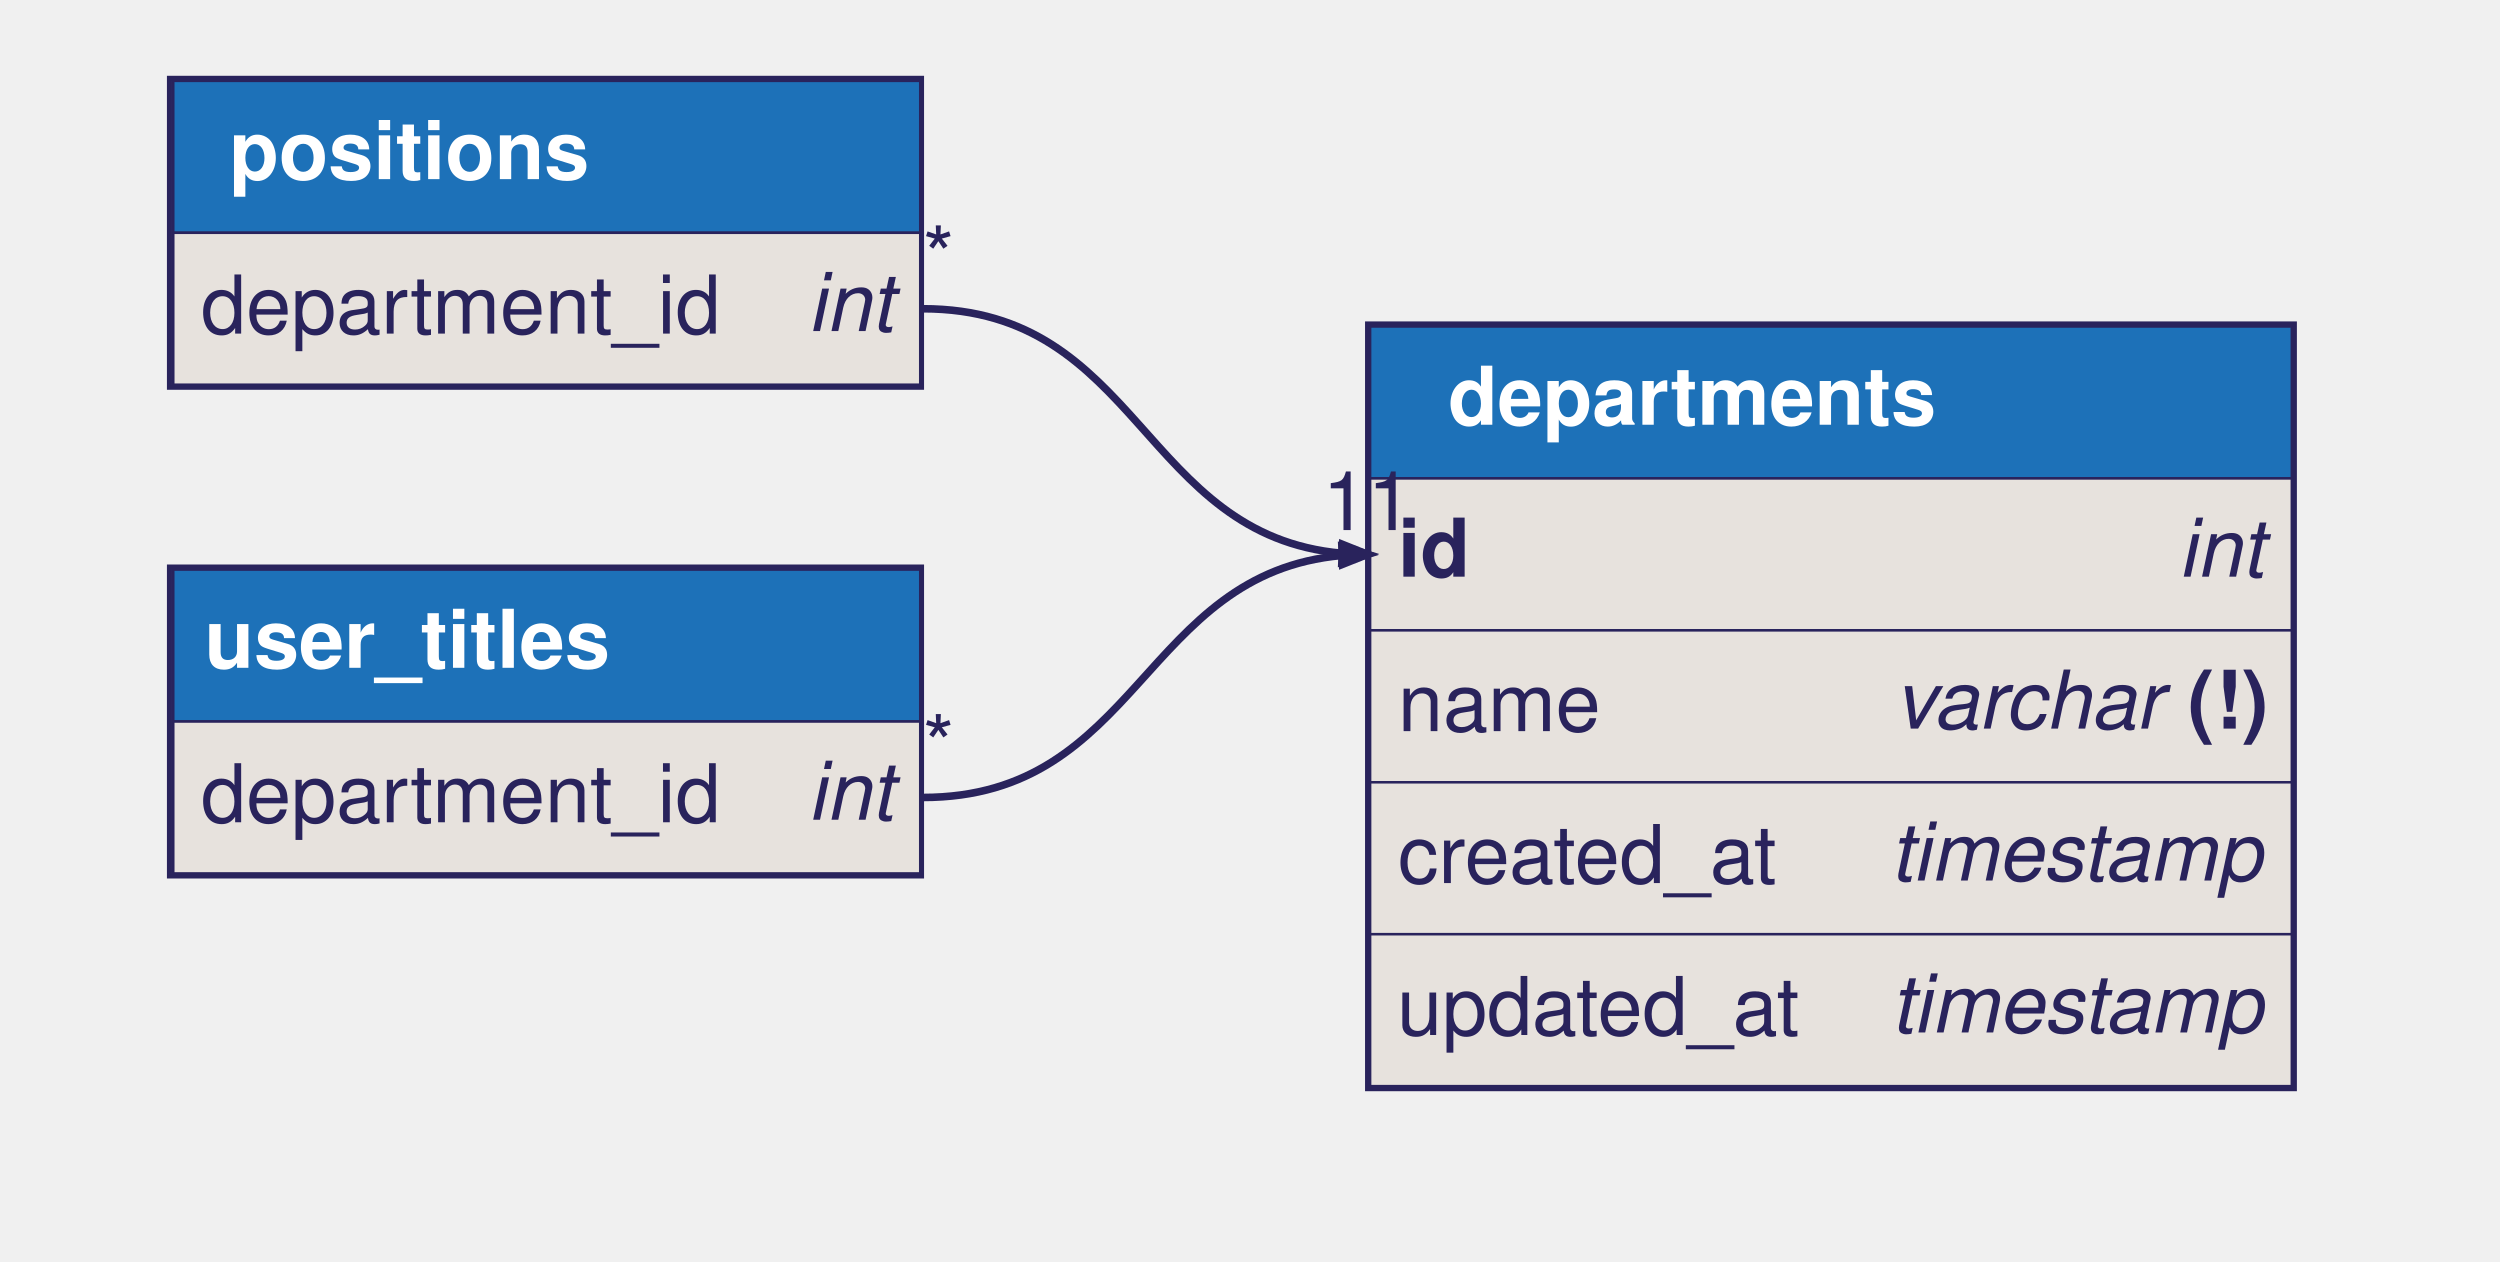
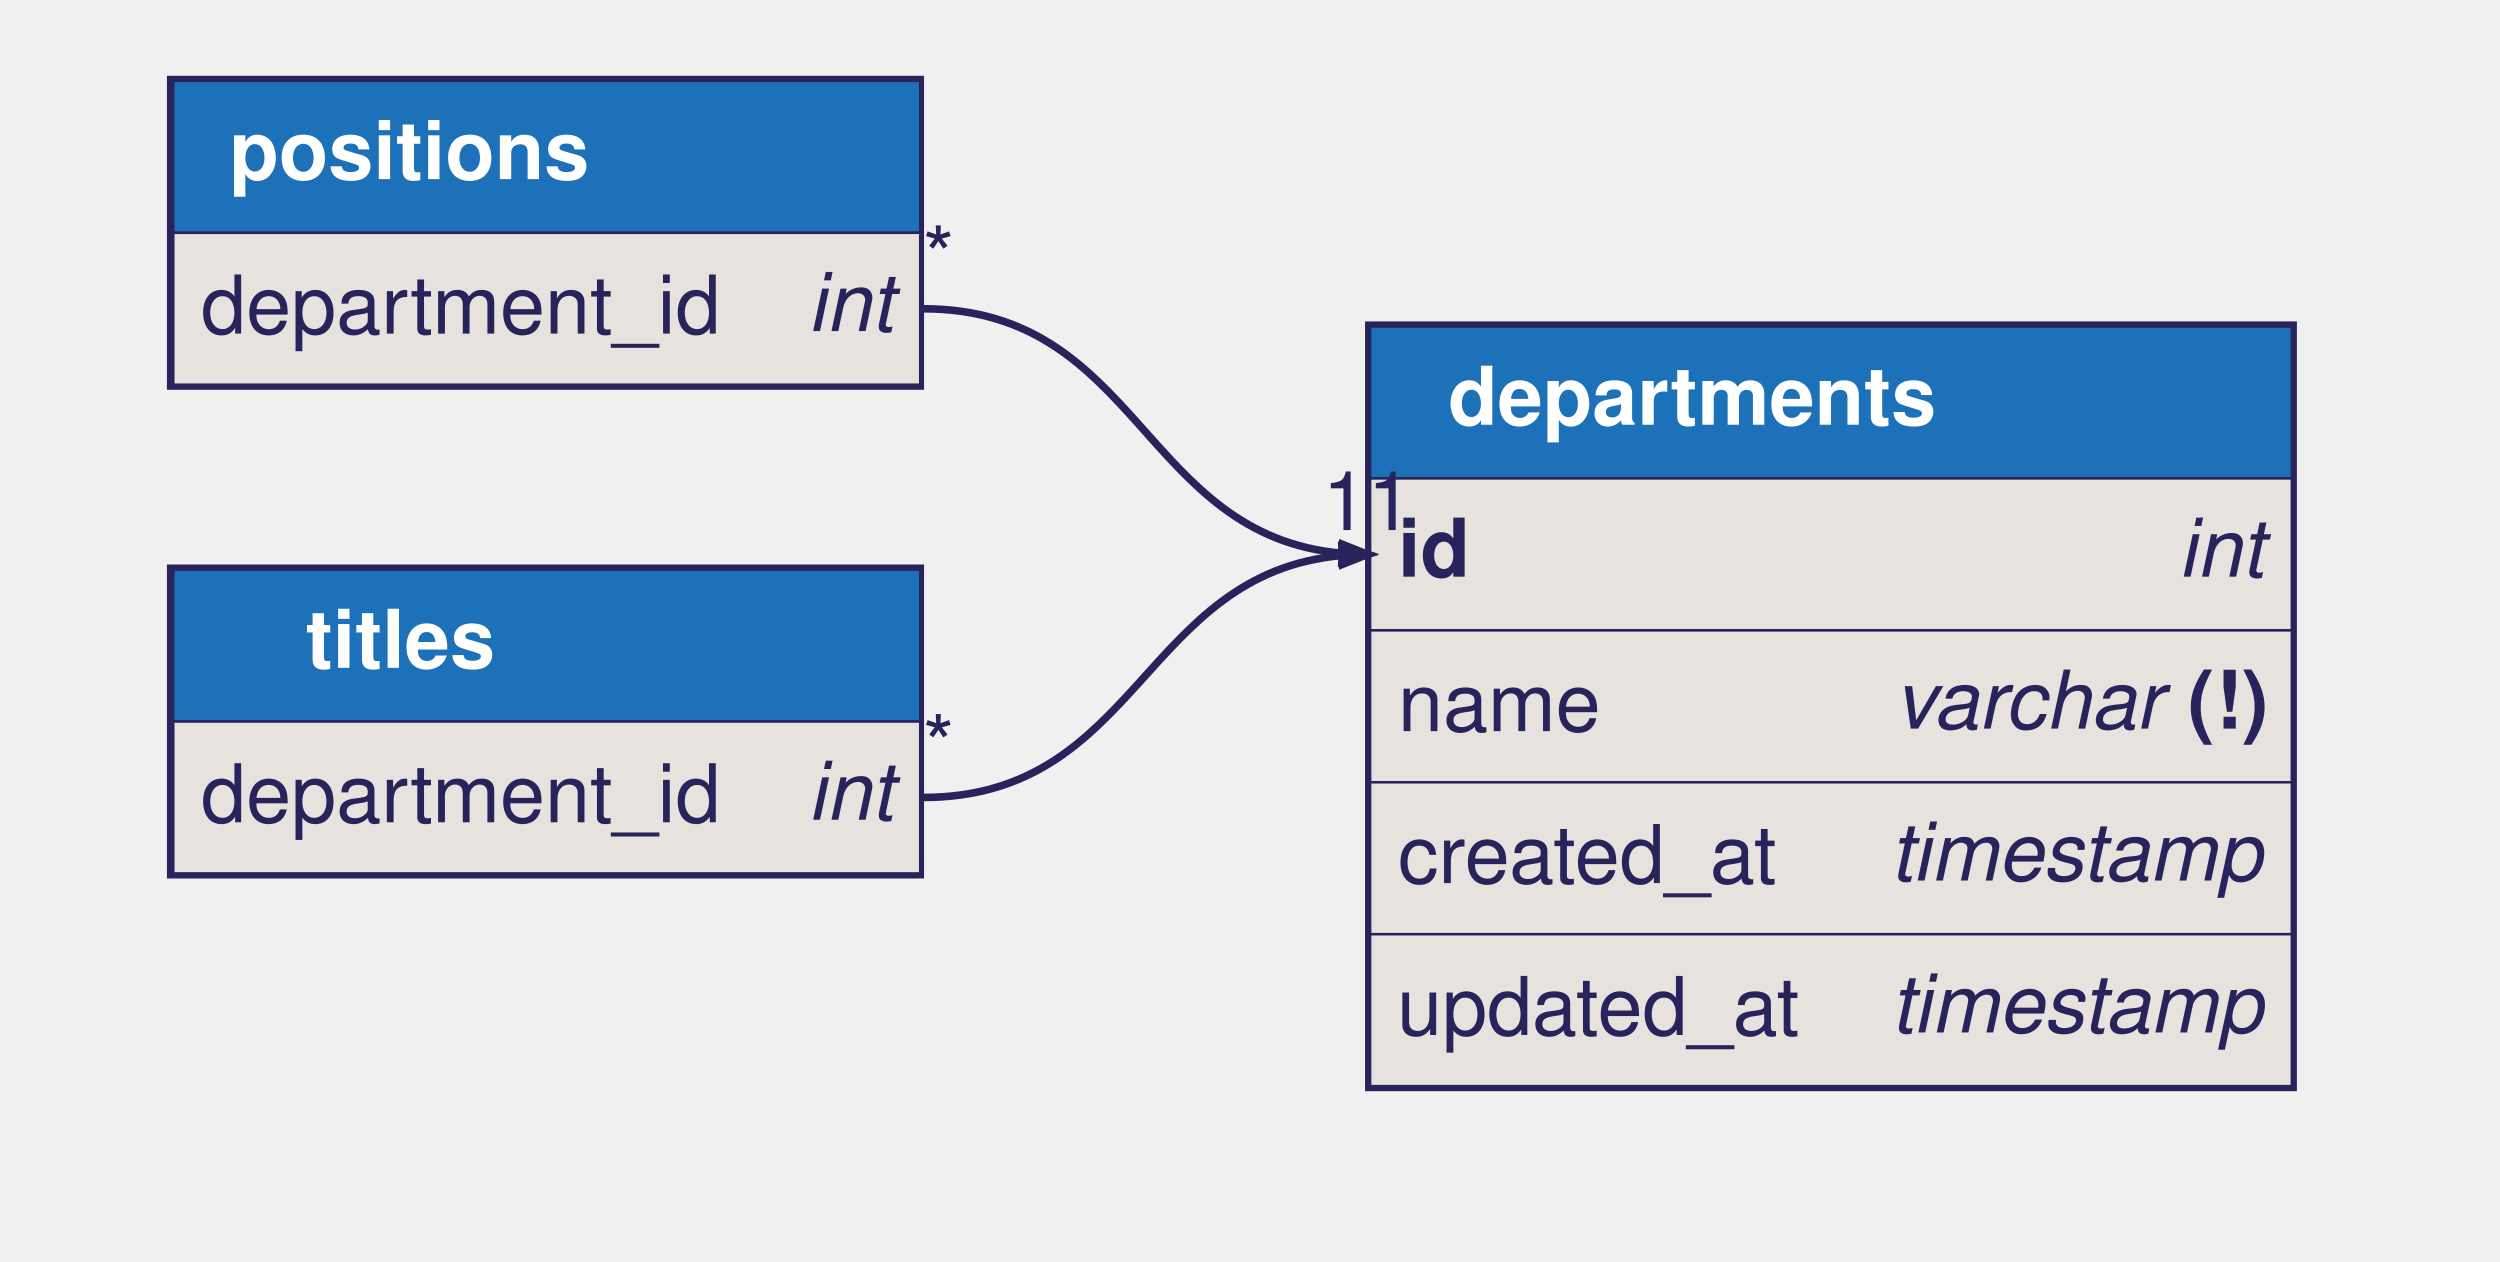
<svg xmlns="http://www.w3.org/2000/svg" width="987pt" height="498pt" viewBox="0.00 0.00 987.28 497.64">
  <g id="graph0" class="graph" transform="scale(1 1) rotate(0) translate(4 493.64)">
    <g id="departments" class="node">
      <ellipse fill="none" stroke="black" stroke-width="0" cx="719.07" cy="-214.96" rx="260.43" ry="214.92" />
      <polygon fill="#1d71b8" stroke="transparent" points="537.07,-304.96 537.07,-364.96 901.07,-364.96 901.07,-304.96 537.07,-304.96" />
      <polygon fill="none" stroke="#29235c" points="537.07,-304.96 537.07,-364.96 901.07,-364.96 901.07,-304.96 537.07,-304.96" />
      <text text-anchor="start" x="567.9" y="-326.16" font-family="Helvetica,sans-Serif" font-weight="bold" font-size="32.00" fill="#ffffff">       departments       </text>
      <polygon fill="#e7e2dd" stroke="transparent" points="537.07,-244.96 537.07,-304.96 901.07,-304.96 901.07,-244.96 537.07,-244.96" />
      <polygon fill="none" stroke="#29235c" points="537.07,-244.96 537.07,-304.96 901.07,-304.96 901.07,-244.96 537.07,-244.96" />
      <text text-anchor="start" x="548.07" y="-266.16" font-family="Helvetica,sans-Serif" font-weight="bold" font-size="32.00" fill="#29235c">id</text>
      <text text-anchor="start" x="572.95" y="-266.16" font-family="Helvetica,sans-Serif" font-size="32.00" fill="#29235c">    </text>
      <text text-anchor="start" x="856.28" y="-266.16" font-family="Helvetica,sans-Serif" font-style="italic" font-size="32.00" fill="#29235c">int</text>
      <polygon fill="#e7e2dd" stroke="transparent" points="537.07,-184.96 537.07,-244.96 901.07,-244.96 901.07,-184.96 537.07,-184.96" />
      <polygon fill="none" stroke="#29235c" points="537.07,-184.96 537.07,-244.96 901.07,-244.96 901.07,-184.96 537.07,-184.96" />
      <text text-anchor="start" x="548.07" y="-205.16" font-family="Helvetica,sans-Serif" font-size="32.00" fill="#29235c">name    </text>
      <text text-anchor="start" x="744.3" y="-206.16" font-family="Helvetica,sans-Serif" font-style="italic" font-size="32.00" fill="#29235c">varchar</text>
      <text text-anchor="start" x="850.97" y="-206.16" font-family="Helvetica,sans-Serif" font-size="32.00" fill="#29235c"> </text>
      <text text-anchor="start" x="859.87" y="-206.16" font-family="Helvetica,sans-Serif" font-weight="bold" font-size="32.00" fill="#29235c">(!)</text>
      <polygon fill="#e7e2dd" stroke="transparent" points="537.07,-124.96 537.07,-184.96 901.07,-184.96 901.07,-124.96 537.07,-124.96" />
      <polygon fill="none" stroke="#29235c" points="537.07,-124.96 537.07,-184.96 901.07,-184.96 901.07,-124.96 537.07,-124.96" />
      <text text-anchor="start" x="548.07" y="-145.16" font-family="Helvetica,sans-Serif" font-size="32.00" fill="#29235c">created_at    </text>
      <text text-anchor="start" x="742.51" y="-146.16" font-family="Helvetica,sans-Serif" font-style="italic" font-size="32.00" fill="#29235c">timestamp</text>
      <polygon fill="#e7e2dd" stroke="transparent" points="537.07,-64.96 537.07,-124.96 901.07,-124.96 901.07,-64.96 537.07,-64.96" />
      <polygon fill="none" stroke="#29235c" points="537.07,-64.96 537.07,-124.96 901.07,-124.96 901.07,-64.96 537.07,-64.96" />
      <text text-anchor="start" x="547.73" y="-85.16" font-family="Helvetica,sans-Serif" font-size="32.00" fill="#29235c">updated_at    </text>
      <text text-anchor="start" x="742.79" y="-86.16" font-family="Helvetica,sans-Serif" font-style="italic" font-size="32.00" fill="#29235c">timestamp</text>
      <polygon fill="none" stroke="#29235c" stroke-width="2" points="536.07,-63.96 536.07,-365.96 902.07,-365.96 902.07,-63.96 536.07,-63.96" />
    </g>
    <g id="positions" class="node">
      <ellipse fill="none" stroke="black" stroke-width="0" cx="211.42" cy="-401.96" rx="211.35" ry="87.86" />
      <polygon fill="#1d71b8" stroke="transparent" points="64.42,-401.96 64.42,-461.96 359.42,-461.96 359.42,-401.96 64.42,-401.96" />
      <polygon fill="none" stroke="#29235c" points="64.42,-401.96 64.42,-461.96 359.42,-461.96 359.42,-401.96 64.42,-401.96" />
      <text text-anchor="start" x="86.55" y="-423.16" font-family="Helvetica,sans-Serif" font-weight="bold" font-size="32.00" fill="#ffffff">       positions       </text>
      <polygon fill="#e7e2dd" stroke="transparent" points="64.42,-341.96 64.42,-401.96 359.42,-401.96 359.42,-341.96 64.42,-341.96" />
      <polygon fill="none" stroke="#29235c" points="64.42,-341.96 64.42,-401.96 359.42,-401.96 359.42,-341.96 64.42,-341.96" />
      <text text-anchor="start" x="75.39" y="-362.16" font-family="Helvetica,sans-Serif" font-size="32.00" fill="#29235c">department_id    </text>
      <text text-anchor="start" x="315.03" y="-363.16" font-family="Helvetica,sans-Serif" font-style="italic" font-size="32.00" fill="#29235c">int</text>
      <polygon fill="none" stroke="#29235c" stroke-width="2" points="62.92,-340.96 62.92,-462.96 359.92,-462.96 359.92,-340.96 62.92,-340.96" />
    </g>
    <g id="edge2" class="edge">
      <path fill="none" stroke="#29235c" stroke-width="3" d="M360.42,-371.96C446.12,-371.96 446.96,-282.39 526.02,-275.39" />
      <polygon fill="#29235c" stroke="#29235c" stroke-width="3" points="526.23,-278.89 536.07,-274.96 525.92,-271.89 526.23,-278.89" />
      <text text-anchor="middle" x="527.17" y="-284.56" font-family="Helvetica,sans-Serif" font-size="32.00" fill="#29235c">1</text>
      <text text-anchor="middle" x="366.65" y="-381.56" font-family="Helvetica,sans-Serif" font-size="32.00" fill="#29235c">*</text>
    </g>
-     <g id="user_titles" class="node">
+     <g id="titles" class="node">
      <ellipse fill="none" stroke="black" stroke-width="0" cx="211.42" cy="-208.96" rx="211.35" ry="87.86" />
      <polygon fill="#1d71b8" stroke="transparent" points="64.42,-208.96 64.42,-268.96 359.42,-268.96 359.42,-208.96 64.42,-208.96" />
      <polygon fill="none" stroke="#29235c" points="64.42,-208.96 64.42,-268.96 359.42,-268.96 359.42,-208.96 64.42,-208.96" />
-       <text text-anchor="start" x="76.78" y="-230.16" font-family="Helvetica,sans-Serif" font-weight="bold" font-size="32.00" fill="#ffffff">       user_titles       </text>
+       <text text-anchor="start" x="116.79" y="-230.16" font-family="Helvetica,sans-Serif" font-weight="bold" font-size="32.00" fill="#ffffff">       titles       </text>
      <polygon fill="#e7e2dd" stroke="transparent" points="64.42,-148.96 64.42,-208.96 359.42,-208.96 359.42,-148.96 64.42,-148.96" />
      <polygon fill="none" stroke="#29235c" points="64.42,-148.96 64.42,-208.96 359.42,-208.96 359.42,-148.96 64.42,-148.96" />
      <text text-anchor="start" x="75.39" y="-169.16" font-family="Helvetica,sans-Serif" font-size="32.00" fill="#29235c">department_id    </text>
      <text text-anchor="start" x="315.03" y="-170.16" font-family="Helvetica,sans-Serif" font-style="italic" font-size="32.00" fill="#29235c">int</text>
      <polygon fill="none" stroke="#29235c" stroke-width="2" points="62.92,-147.96 62.92,-269.96 359.92,-269.96 359.92,-147.96 62.92,-147.96" />
    </g>
    <g id="edge4" class="edge">
      <path fill="none" stroke="#29235c" stroke-width="3" d="M360.42,-178.96C445.91,-178.96 447.14,-267.61 526.05,-274.53" />
      <polygon fill="#29235c" stroke="#29235c" stroke-width="3" points="525.92,-278.03 536.07,-274.96 526.22,-271.04 525.92,-278.03" />
      <text text-anchor="middle" x="544.96" y="-284.56" font-family="Helvetica,sans-Serif" font-size="32.00" fill="#29235c">1</text>
      <text text-anchor="middle" x="366.65" y="-188.56" font-family="Helvetica,sans-Serif" font-size="32.00" fill="#29235c">*</text>
    </g>
  </g>
</svg>
